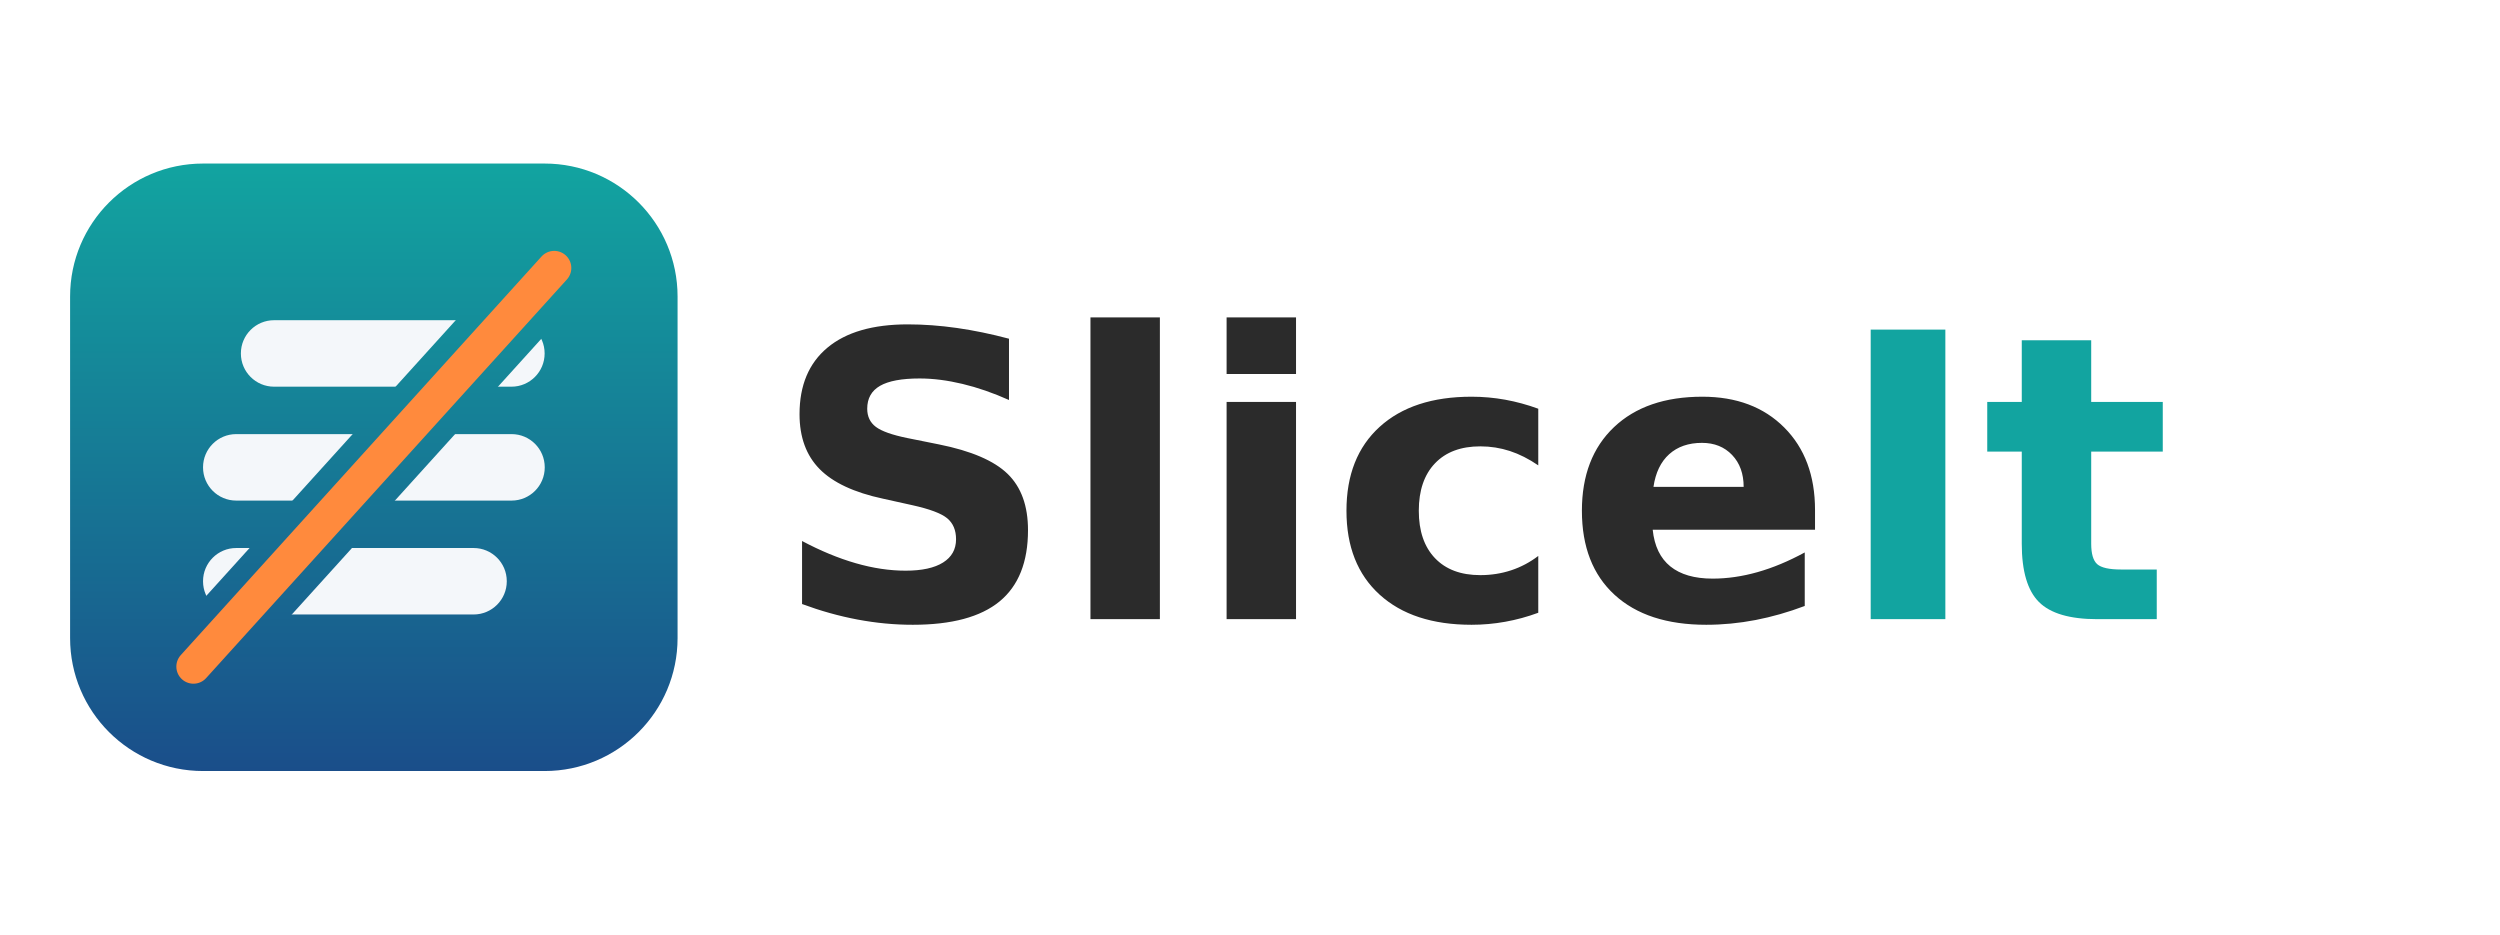
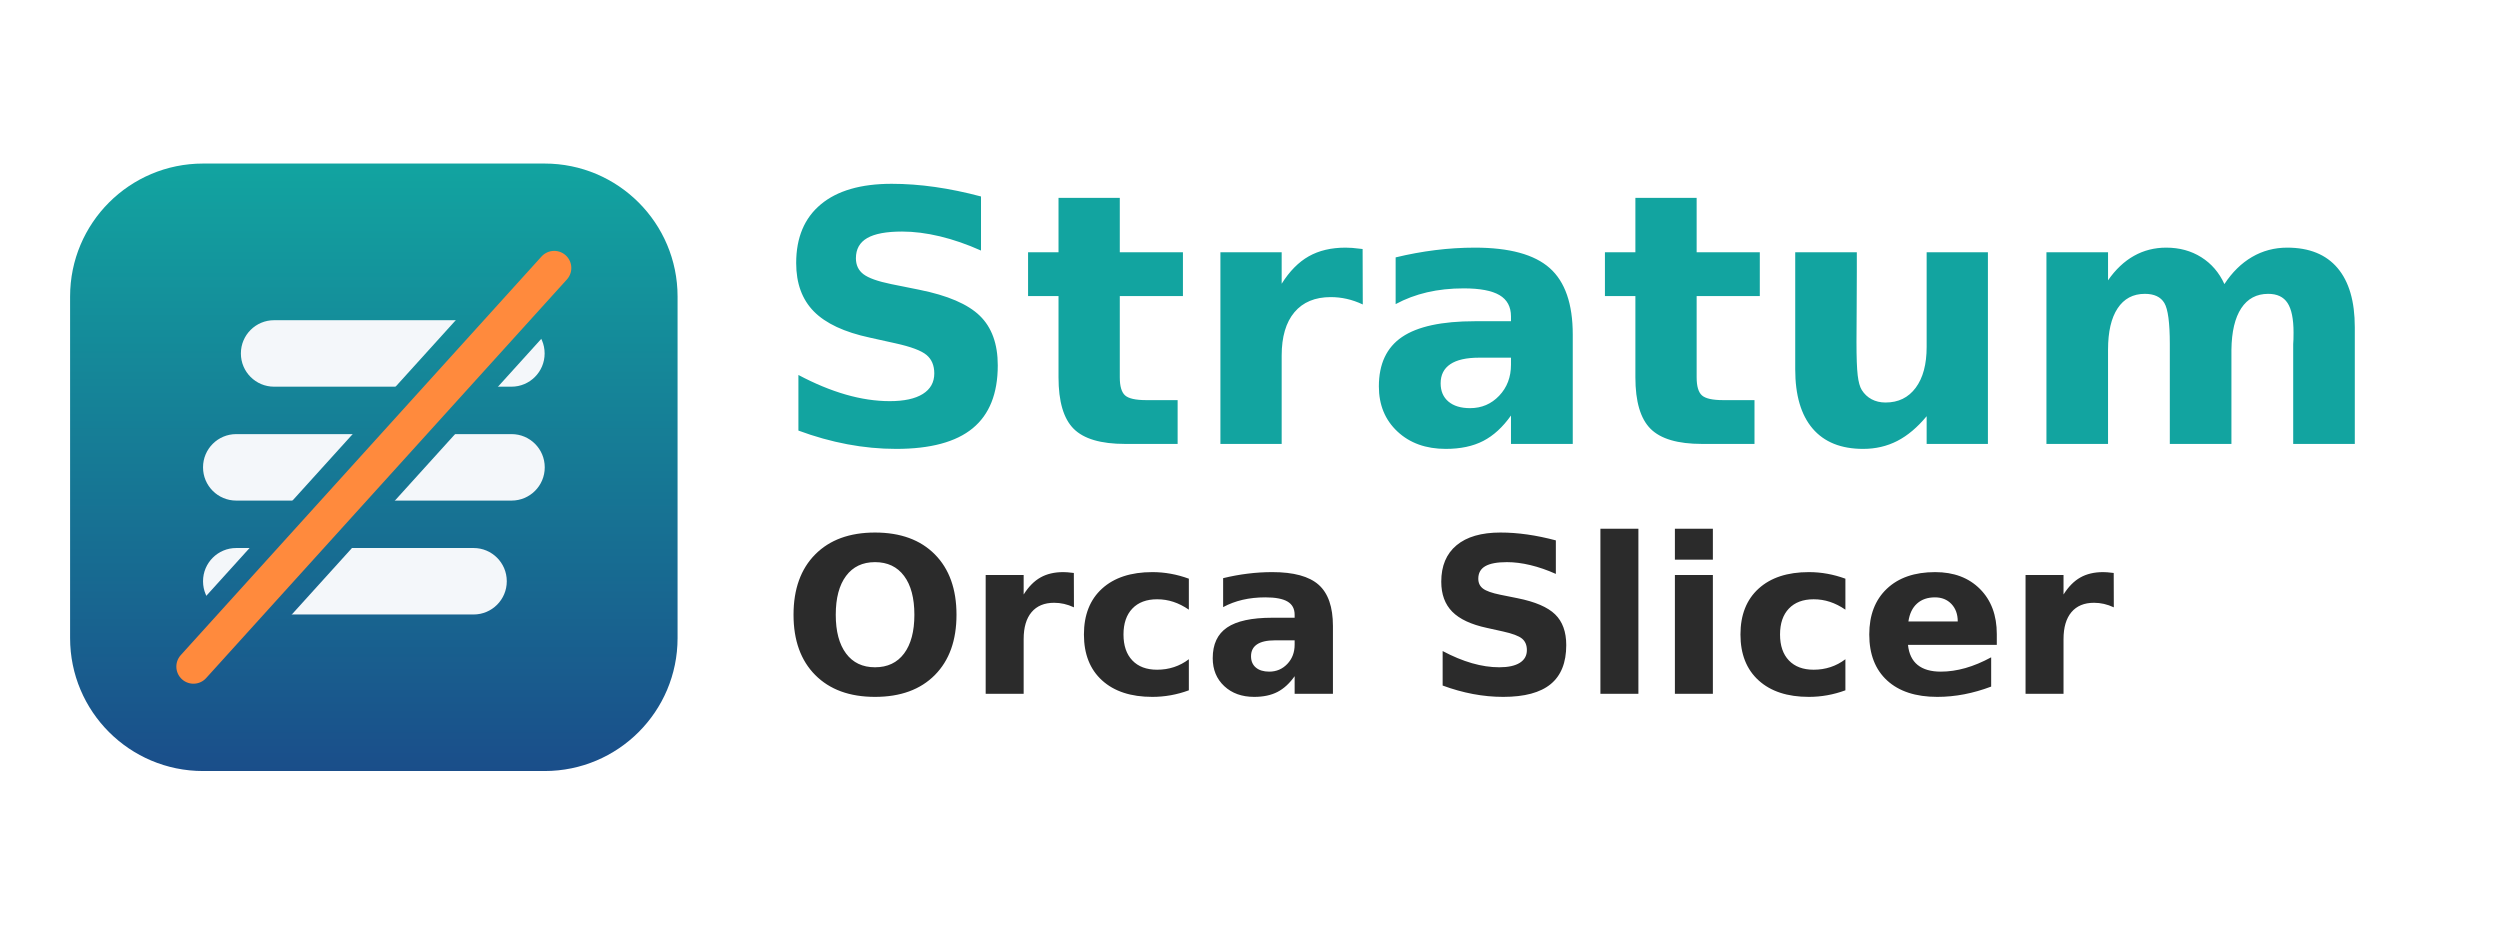
<svg xmlns="http://www.w3.org/2000/svg" width="214" height="80" viewBox="0 0 214 80">
  <defs>
    <linearGradient id="wg" gradientUnits="userSpaceOnUse" x1="6.00" y1="14.00" x2="6.00" y2="66.00">
      <stop offset="0" stop-color="#12A4A0" />
      <stop offset="1" stop-color="#1A4E8A" />
    </linearGradient>
  </defs>
  <rect x="6.00" y="14.00" width="52.00" height="52.00" rx="11.38" fill="url(#wg)" />
  <rect x="20.62" y="27.41" width="26.00" height="5.69" rx="2.84" fill="#F4F7FA" />
  <rect x="17.38" y="37.16" width="29.25" height="5.69" rx="2.84" fill="#F4F7FA" />
  <rect x="17.38" y="46.91" width="26.00" height="5.69" rx="2.84" fill="#F4F7FA" />
  <line x1="16.56" y1="57.06" x2="47.44" y2="22.94" stroke="url(#wg)" stroke-width="6.50" stroke-linecap="round" />
  <line x1="16.56" y1="57.06" x2="47.44" y2="22.94" stroke="#FF8A3D" stroke-width="2.93" stroke-linecap="round" />
-   <path d="M86.37 28.994V34.24Q84.328 33.327 82.386 32.862Q80.443 32.397 78.717 32.397Q76.426 32.397 75.33 33.028Q74.234 33.659 74.234 34.987Q74.234 35.983 74.973 36.54Q75.712 37.096 77.654 37.494L80.377 38.042Q84.511 38.872 86.254 40.565Q87.997 42.259 87.997 45.38Q87.997 49.48 85.565 51.481Q83.133 53.481 78.136 53.481Q75.778 53.481 73.404 53.033Q71.03 52.585 68.656 51.705V46.31Q71.03 47.571 73.247 48.21Q75.463 48.85 77.521 48.85Q79.613 48.85 80.726 48.152Q81.838 47.455 81.838 46.16Q81.838 44.998 81.083 44.367Q80.327 43.736 78.069 43.238L75.596 42.69Q71.877 41.894 70.159 40.15Q68.44 38.407 68.44 35.452Q68.44 31.75 70.831 29.758Q73.222 27.766 77.704 27.766Q79.746 27.766 81.904 28.073Q84.062 28.38 86.37 28.994ZM93.343 27.168H99.286V53.0H93.343ZM104.997 34.406H110.94V53.0H104.997ZM104.997 27.168H110.94V32.016H104.997ZM131.676 34.987V39.835Q130.464 39.005 129.244 38.606Q128.023 38.208 126.712 38.208Q124.222 38.208 122.835 39.661Q121.449 41.113 121.449 43.72Q121.449 46.326 122.835 47.779Q124.222 49.231 126.712 49.231Q128.106 49.231 129.36 48.816Q130.613 48.401 131.676 47.588V52.452Q130.281 52.967 128.845 53.224Q127.409 53.481 125.965 53.481Q120.935 53.481 118.096 50.9Q115.257 48.318 115.257 43.72Q115.257 39.121 118.096 36.54Q120.935 33.958 125.965 33.958Q127.426 33.958 128.845 34.215Q130.265 34.473 131.676 34.987ZM155.366 43.653V45.347H141.471Q141.687 47.438 142.981 48.484Q144.276 49.53 146.601 49.53Q148.477 49.53 150.444 48.974Q152.411 48.418 154.486 47.289V51.871Q152.378 52.668 150.27 53.075Q148.161 53.481 146.053 53.481Q141.006 53.481 138.208 50.917Q135.411 48.352 135.411 43.72Q135.411 39.171 138.159 36.564Q140.906 33.958 145.721 33.958Q150.104 33.958 152.735 36.598Q155.366 39.237 155.366 43.653ZM149.257 41.678Q149.257 39.984 148.269 38.947Q147.281 37.909 145.688 37.909Q143.961 37.909 142.882 38.88Q141.803 39.852 141.537 41.678Z" fill="#2B2B2B" />
-   <path d="M160.131 28.214H166.522V53.0H160.131ZM179.007 29.127V34.406H185.133V38.656H179.007V46.542Q179.007 47.837 179.521 48.293Q180.036 48.75 181.563 48.75H184.618V53.0H179.521Q176.002 53.0 174.533 51.531Q173.063 50.062 173.063 46.542V38.656H170.108V34.406H173.063V29.127Z" fill="#12A4A0" />
+   <path d="M83.974 16.818V21.447Q82.172 20.642 80.458 20.231Q78.744 19.821 77.221 19.821Q75.199 19.821 74.232 20.378Q73.266 20.935 73.266 22.106Q73.266 22.985 73.917 23.476Q74.569 23.967 76.283 24.318L78.686 24.802Q82.333 25.534 83.871 27.028Q85.409 28.522 85.409 31.276Q85.409 34.895 83.263 36.66Q81.117 38.425 76.708 38.425Q74.628 38.425 72.533 38.029Q70.438 37.634 68.344 36.857V32.097Q70.438 33.21 72.394 33.774Q74.35 34.338 76.166 34.338Q78.012 34.338 78.993 33.723Q79.975 33.107 79.975 31.965Q79.975 30.939 79.308 30.383Q78.642 29.826 76.649 29.387L74.467 28.903Q71.186 28.2 69.669 26.662Q68.153 25.124 68.153 22.517Q68.153 19.25 70.263 17.492Q72.372 15.734 76.327 15.734Q78.129 15.734 80.033 16.005Q81.938 16.276 83.974 16.818ZM95.854 16.936V21.594H101.259V25.344H95.854V32.302Q95.854 33.444 96.308 33.847Q96.762 34.25 98.109 34.25H100.805V38.0H96.308Q93.202 38.0 91.906 36.704Q90.609 35.407 90.609 32.302V25.344H88.002V21.594H90.609V16.936ZM116.654 26.062Q115.966 25.739 115.285 25.585Q114.604 25.432 113.915 25.432Q111.894 25.432 110.802 26.728Q109.711 28.024 109.711 30.441V38.0H104.467V21.594H109.711V24.289Q110.722 22.678 112.033 21.938Q113.344 21.198 115.175 21.198Q115.438 21.198 115.746 21.22Q116.054 21.242 116.64 21.315ZM126.615 30.617Q124.975 30.617 124.147 31.174Q123.319 31.73 123.319 32.814Q123.319 33.811 123.986 34.375Q124.652 34.938 125.839 34.938Q127.318 34.938 128.329 33.876Q129.34 32.814 129.34 31.218V30.617ZM134.628 28.64V38.0H129.34V35.568Q128.285 37.062 126.967 37.744Q125.648 38.425 123.759 38.425Q121.21 38.425 119.621 36.938Q118.031 35.451 118.031 33.078Q118.031 30.192 120.016 28.845Q122.001 27.497 126.249 27.497H129.34V27.087Q129.34 25.842 128.358 25.263Q127.377 24.685 125.297 24.685Q123.612 24.685 122.162 25.021Q120.712 25.358 119.467 26.032V22.033Q121.151 21.623 122.851 21.411Q124.55 21.198 126.249 21.198Q130.688 21.198 132.658 22.949Q134.628 24.699 134.628 28.64ZM145.233 16.936V21.594H150.639V25.344H145.233V32.302Q145.233 33.444 145.688 33.847Q146.142 34.25 147.489 34.25H150.185V38.0H145.688Q142.582 38.0 141.286 36.704Q139.989 35.407 139.989 32.302V25.344H137.382V21.594H139.989V16.936ZM153.671 31.613V21.594H158.944V23.234Q158.944 24.567 158.93 26.582Q158.915 28.596 158.915 29.27Q158.915 31.247 159.018 32.119Q159.12 32.99 159.369 33.386Q159.691 33.898 160.211 34.177Q160.731 34.455 161.405 34.455Q163.046 34.455 163.983 33.195Q164.921 31.936 164.921 29.694V21.594H170.165V38.0H164.921V35.627Q163.734 37.062 162.409 37.744Q161.083 38.425 159.486 38.425Q156.645 38.425 155.158 36.682Q153.671 34.938 153.671 31.613ZM190.409 24.318Q191.405 22.795 192.775 21.997Q194.145 21.198 195.785 21.198Q198.612 21.198 200.092 22.941Q201.571 24.685 201.571 28.01V38.0H196.298V29.445Q196.312 29.255 196.32 29.05Q196.327 28.845 196.327 28.464Q196.327 26.721 195.814 25.937Q195.302 25.153 194.159 25.153Q192.665 25.153 191.852 26.384Q191.039 27.614 191.01 29.943V38.0H185.736V29.445Q185.736 26.721 185.268 25.937Q184.799 25.153 183.598 25.153Q182.089 25.153 181.269 26.391Q180.448 27.629 180.448 29.929V38.0H175.175V21.594H180.448V23.996Q181.415 22.604 182.667 21.901Q183.92 21.198 185.429 21.198Q187.128 21.198 188.432 22.019Q189.735 22.839 190.409 24.318Z" fill="#12A4A0" />
+   <path d="M74.901 48.119Q73.303 48.119 72.422 49.3Q71.541 50.481 71.541 52.624Q71.541 54.758 72.422 55.939Q73.303 57.119 74.901 57.119Q76.509 57.119 77.39 55.939Q78.271 54.758 78.271 52.624Q78.271 50.481 77.39 49.3Q76.509 48.119 74.901 48.119ZM74.901 45.585Q78.171 45.585 80.024 47.456Q81.876 49.327 81.876 52.624Q81.876 55.912 80.024 57.782Q78.171 59.653 74.901 59.653Q71.641 59.653 69.784 57.782Q67.926 55.912 67.926 52.624Q67.926 49.327 69.784 47.456Q71.641 45.585 74.901 45.585ZM91.93 51.988Q91.503 51.788 91.081 51.693Q90.659 51.598 90.232 51.598Q88.979 51.598 88.302 52.401Q87.625 53.205 87.625 54.704V59.39H84.374V49.218H87.625V50.889Q88.252 49.89 89.065 49.432Q89.878 48.973 91.013 48.973Q91.176 48.973 91.367 48.987Q91.558 49 91.921 49.046ZM101.766 49.536V52.188Q101.103 51.734 100.435 51.516Q99.768 51.298 99.05 51.298Q97.688 51.298 96.93 52.093Q96.171 52.887 96.171 54.313Q96.171 55.739 96.93 56.534Q97.688 57.328 99.05 57.328Q99.813 57.328 100.499 57.101Q101.185 56.874 101.766 56.429V59.09Q101.003 59.372 100.218 59.513Q99.432 59.653 98.642 59.653Q95.89 59.653 94.337 58.241Q92.784 56.829 92.784 54.313Q92.784 51.797 94.337 50.385Q95.89 48.973 98.642 48.973Q99.441 48.973 100.218 49.114Q100.994 49.254 101.766 49.536ZM109.132 54.813Q108.114 54.813 107.601 55.158Q107.088 55.503 107.088 56.175Q107.088 56.793 107.501 57.142Q107.915 57.492 108.65 57.492Q109.567 57.492 110.194 56.833Q110.821 56.175 110.821 55.185V54.813ZM114.099 53.587V59.39H110.821V57.882Q110.167 58.809 109.35 59.231Q108.532 59.653 107.361 59.653Q105.78 59.653 104.795 58.732Q103.809 57.81 103.809 56.338Q103.809 54.549 105.04 53.714Q106.271 52.878 108.904 52.878H110.821V52.624Q110.821 51.852 110.212 51.493Q109.604 51.134 108.314 51.134Q107.27 51.134 106.371 51.343Q105.471 51.552 104.7 51.97V49.491Q105.744 49.236 106.797 49.105Q107.851 48.973 108.904 48.973Q111.656 48.973 112.878 50.058Q114.099 51.144 114.099 53.587ZM133.181 46.257V49.127Q132.064 48.628 131.001 48.373Q129.938 48.119 128.994 48.119Q127.741 48.119 127.141 48.464Q126.542 48.809 126.542 49.536Q126.542 50.081 126.946 50.385Q127.35 50.689 128.413 50.907L129.902 51.207Q132.164 51.661 133.117 52.588Q134.071 53.514 134.071 55.221Q134.071 57.465 132.74 58.559Q131.41 59.653 128.676 59.653Q127.386 59.653 126.088 59.408Q124.789 59.163 123.49 58.682V55.73Q124.789 56.42 126.001 56.77Q127.214 57.119 128.34 57.119Q129.484 57.119 130.093 56.738Q130.701 56.357 130.701 55.648Q130.701 55.012 130.288 54.667Q129.875 54.322 128.64 54.05L127.287 53.75Q125.252 53.314 124.312 52.361Q123.372 51.407 123.372 49.79Q123.372 47.765 124.68 46.675Q125.988 45.585 128.44 45.585Q129.557 45.585 130.738 45.753Q131.918 45.921 133.181 46.257ZM136.995 45.258H140.247V59.39H136.995ZM143.371 49.218H146.622V59.39H143.371ZM143.371 45.258H146.622V47.91H143.371ZM157.966 49.536V52.188Q157.303 51.734 156.635 51.516Q155.968 51.298 155.25 51.298Q153.888 51.298 153.129 52.093Q152.371 52.887 152.371 54.313Q152.371 55.739 153.129 56.534Q153.888 57.328 155.25 57.328Q156.013 57.328 156.699 57.101Q157.384 56.874 157.966 56.429V59.09Q157.203 59.372 156.417 59.513Q155.632 59.653 154.841 59.653Q152.09 59.653 150.537 58.241Q148.983 56.829 148.983 54.313Q148.983 51.797 150.537 50.385Q152.09 48.973 154.841 48.973Q155.641 48.973 156.417 49.114Q157.194 49.254 157.966 49.536ZM170.926 54.277V55.203H163.324Q163.442 56.348 164.15 56.92Q164.859 57.492 166.13 57.492Q167.157 57.492 168.233 57.188Q169.309 56.883 170.444 56.266V58.772Q169.291 59.208 168.138 59.431Q166.984 59.653 165.831 59.653Q163.07 59.653 161.539 58.25Q160.009 56.847 160.009 54.313Q160.009 51.825 161.512 50.399Q163.015 48.973 165.649 48.973Q168.047 48.973 169.486 50.417Q170.926 51.861 170.926 54.277ZM167.583 53.196Q167.583 52.27 167.043 51.702Q166.503 51.134 165.631 51.134Q164.686 51.134 164.096 51.666Q163.506 52.197 163.36 53.196ZM180.943 51.988Q180.516 51.788 180.094 51.693Q179.672 51.598 179.245 51.598Q177.992 51.598 177.315 52.401Q176.638 53.205 176.638 54.704V59.39H173.387V49.218H176.638V50.889Q177.265 49.89 178.078 49.432Q178.891 48.973 180.026 48.973Q180.189 48.973 180.38 48.987Q180.571 49 180.934 49.046Z" fill="#2B2B2B" />
</svg>
